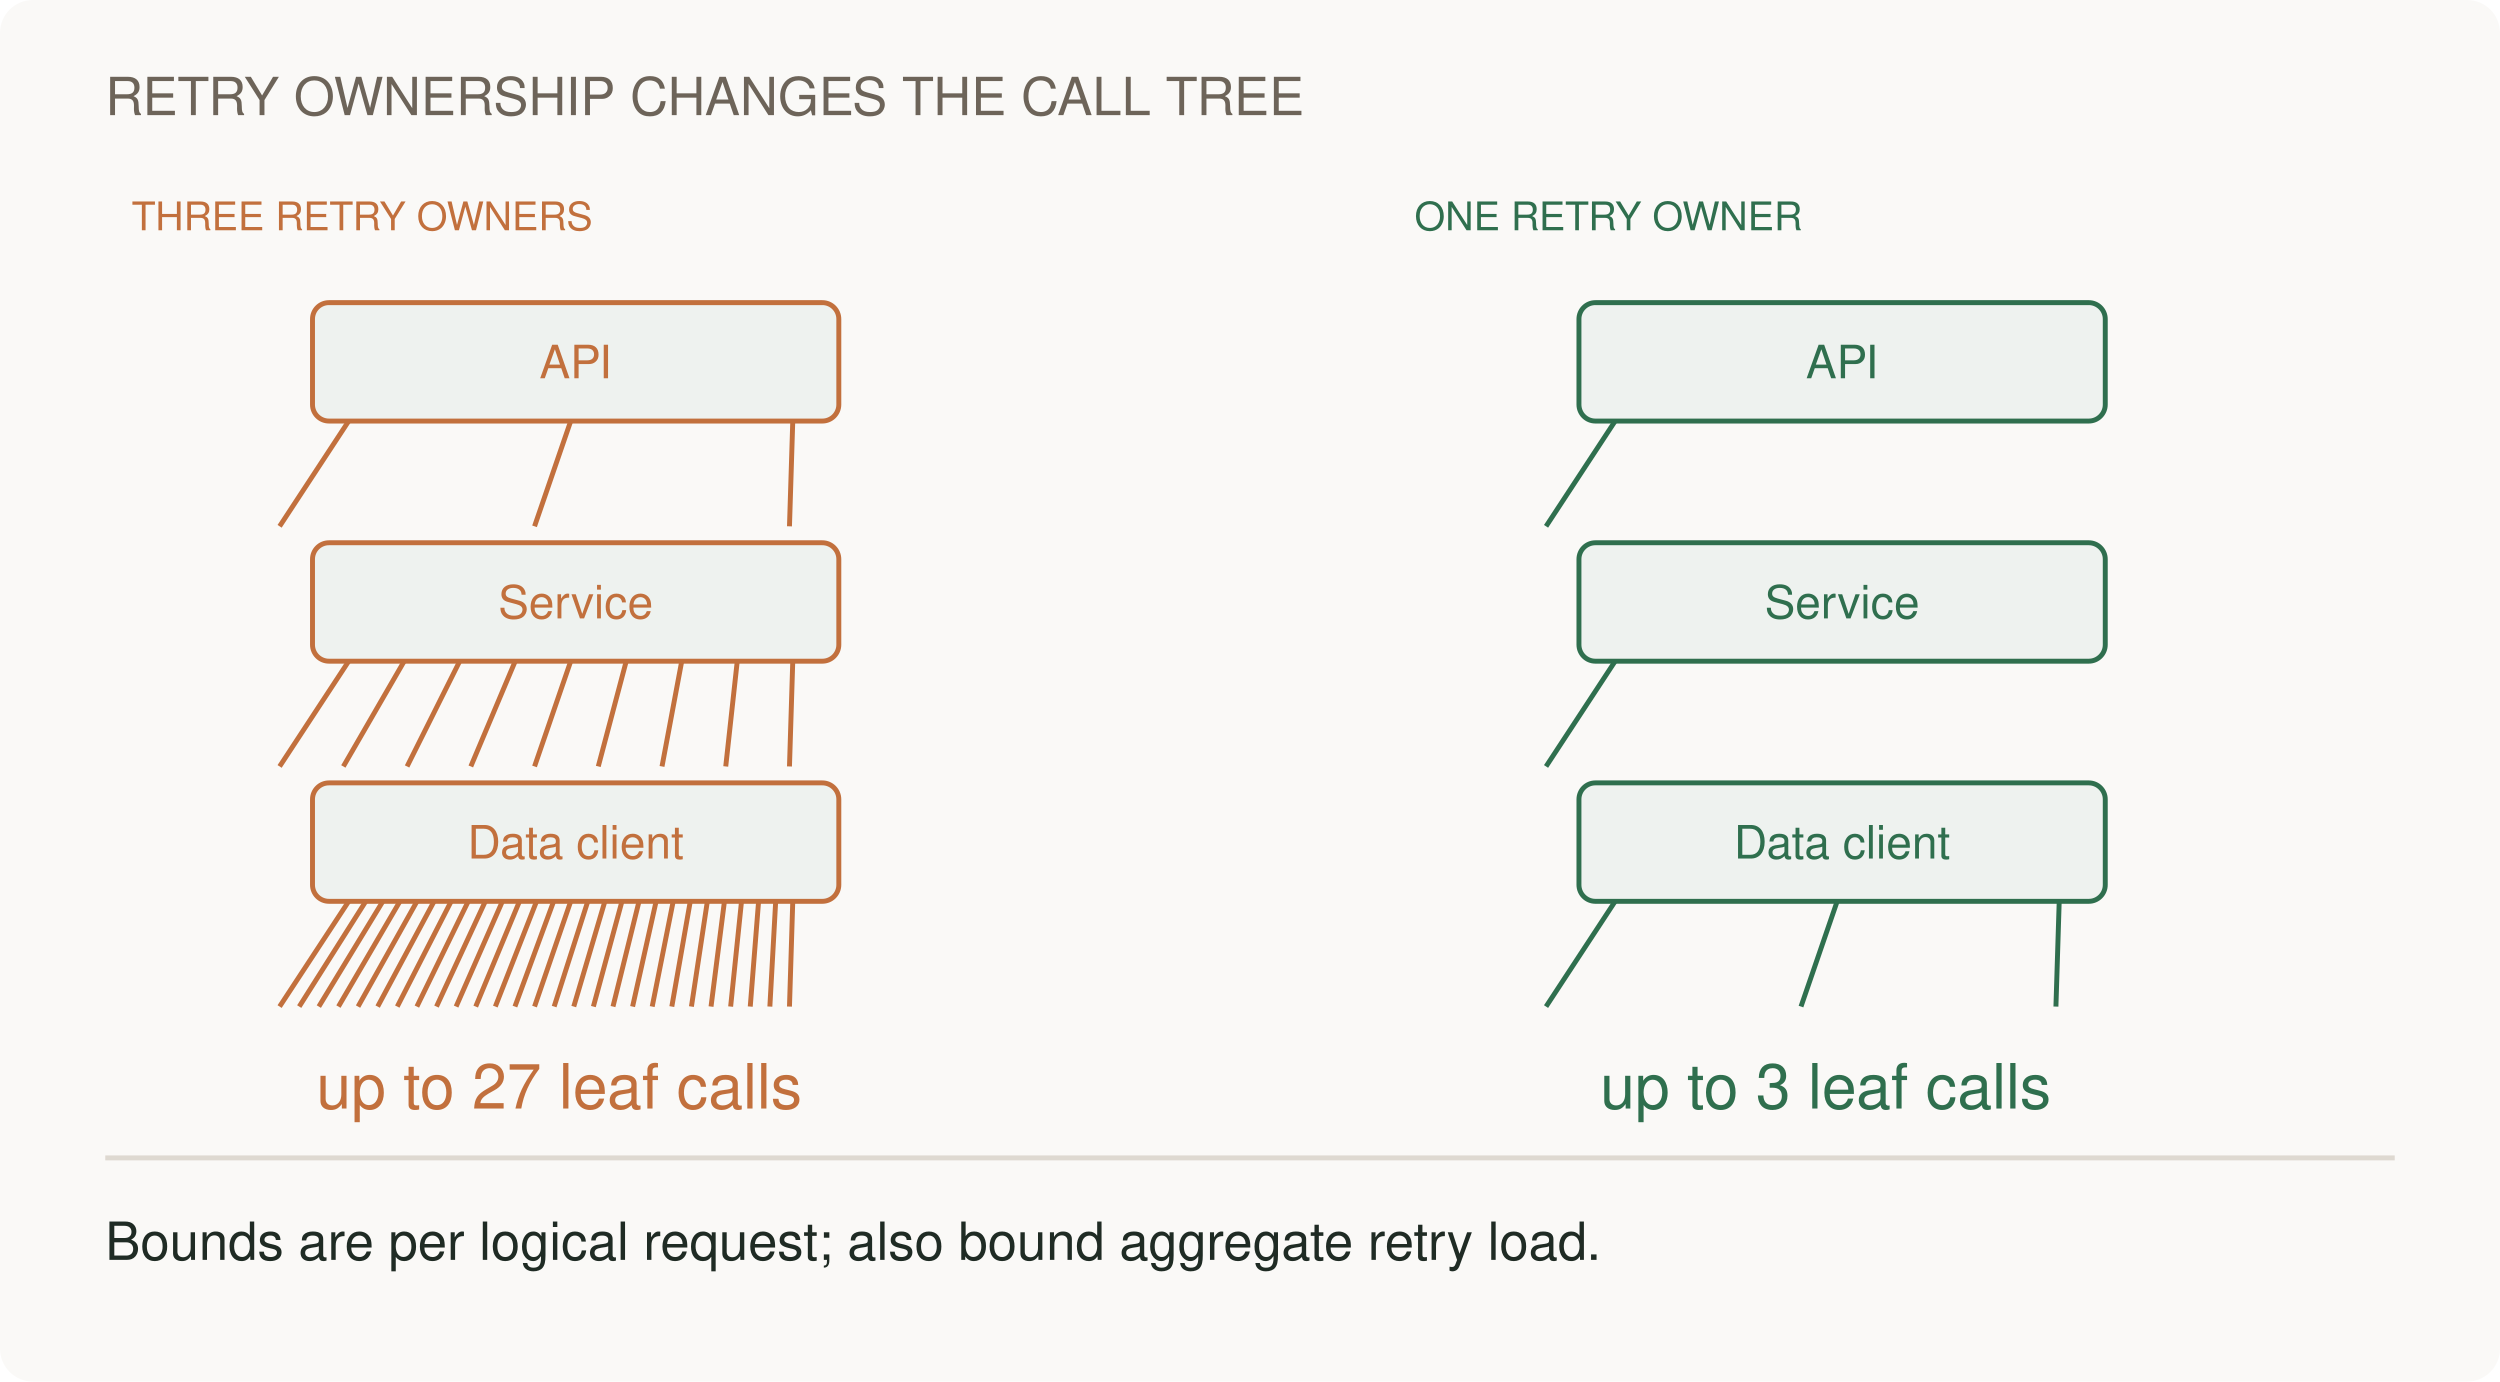
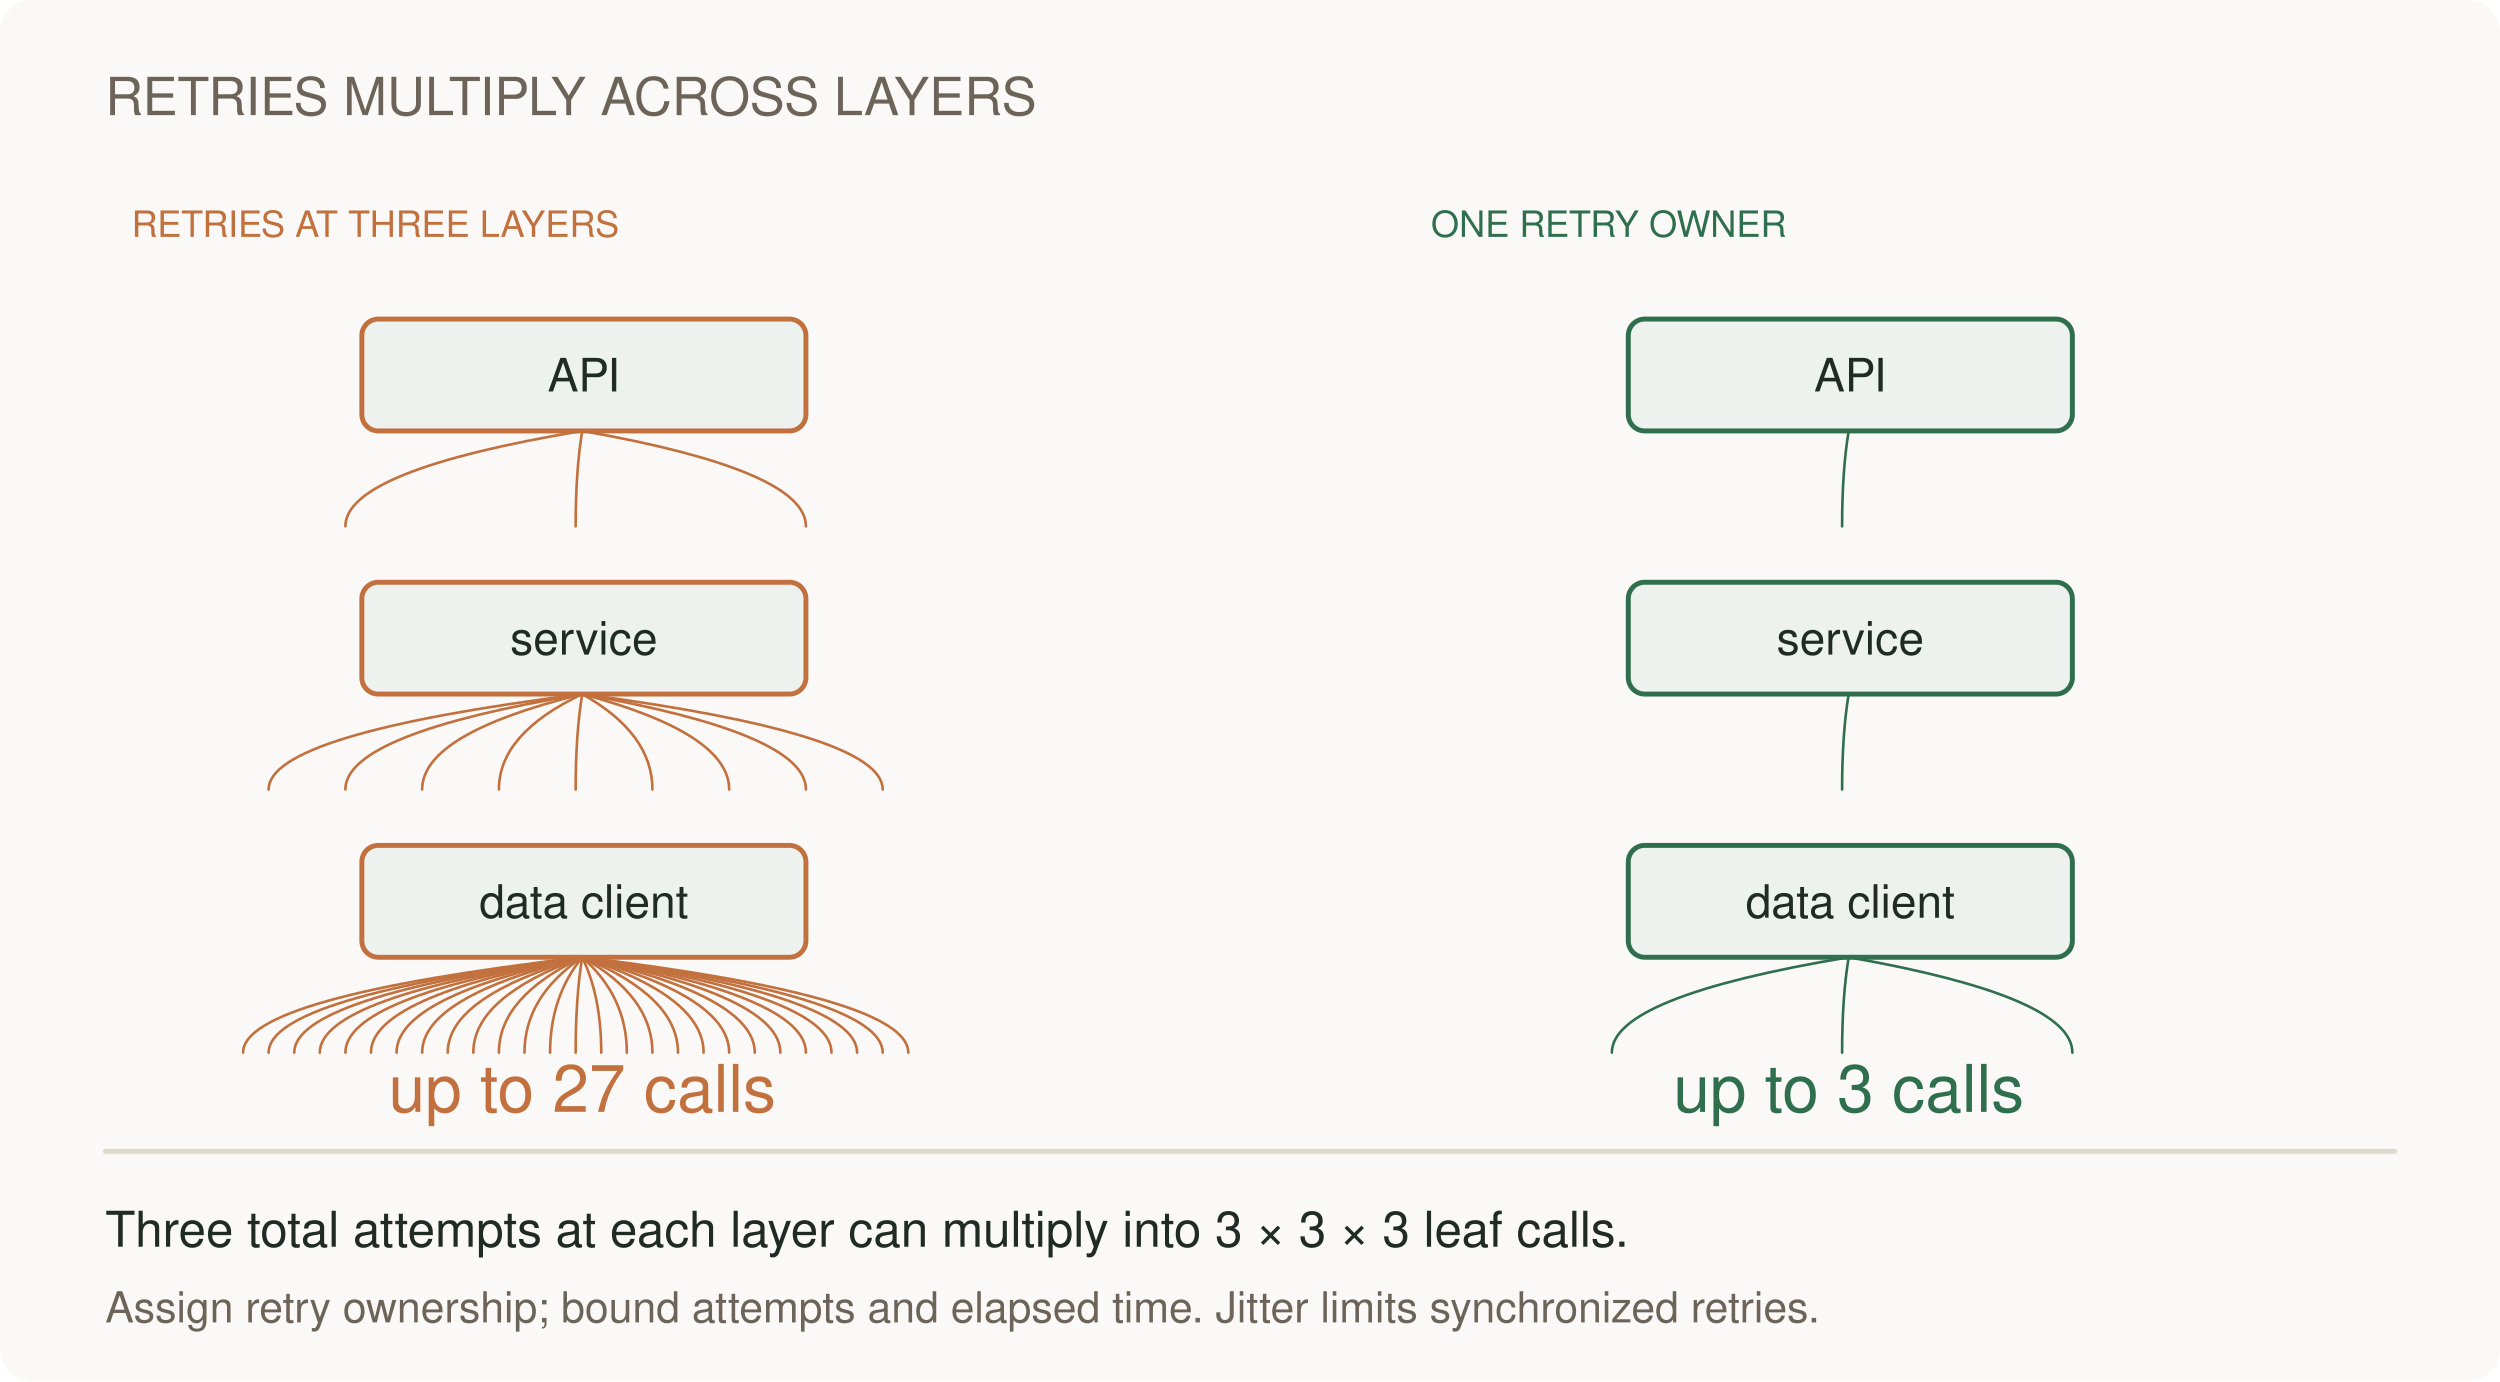
<svg xmlns="http://www.w3.org/2000/svg" viewBox="0 0 760 420" width="760" height="420" role="img" aria-labelledby="title desc">
  <defs>
-     <marker id="arrow" markerWidth="7" markerHeight="7" refX="6" refY="3.5" orient="auto">
+     <marker id="arrow" markerWidth="7" markerHeight="7" refX="6" refY="3.5" orient="auto-start-reverse">
      <path d="M0 0 L7 3.5 L0 7" fill="#6d6459" />
    </marker>
  </defs>
  <style>text{font-family:ui-sans-serif,-apple-system,Segoe UI,Helvetica,Arial,sans-serif}.still{display:none}@media(prefers-reduced-motion:reduce){.moving{display:none}.still{display:inline}}@media print{.moving{display:none}.still{display:inline}}</style>
  <rect width="760" height="420" rx="10" fill="#faf9f7" />
-   <text x="32" y="35" font-size="16" fill="#6d6459" text-anchor="start">RETRY OWNERSHIP CHANGES THE CALL TREE</text>
-   <text x="40" y="70" font-size="12" fill="#c2703d" text-anchor="start">THREE RETRY OWNERS</text>
-   <text x="430" y="70" font-size="12" fill="#2f6f4e" text-anchor="start">ONE RETRY OWNER</text>
-   <rect x="95" y="92" width="160" height="36" rx="5" fill="#eef2ef" stroke="#c2703d" stroke-width="1.5" />
-   <text x="175.0" y="115.0" font-size="14" fill="#c2703d" text-anchor="middle">API</text>
-   <line x1="106.0" y1="128" x2="85.0" y2="160" stroke="#c2703d" stroke-width="1.5" />
-   <line x1="173.5" y1="128" x2="162.5" y2="160" stroke="#c2703d" stroke-width="1.5" />
-   <line x1="241.0" y1="128" x2="240.0" y2="160" stroke="#c2703d" stroke-width="1.5" />
-   <rect x="95" y="165" width="160" height="36" rx="5" fill="#eef2ef" stroke="#c2703d" stroke-width="1.5" />
-   <text x="175.0" y="188.0" font-size="14" fill="#c2703d" text-anchor="middle">Service</text>
-   <line x1="106.0" y1="201" x2="85.0" y2="233" stroke="#c2703d" stroke-width="1.5" />
-   <line x1="122.875" y1="201" x2="104.375" y2="233" stroke="#c2703d" stroke-width="1.5" />
-   <line x1="139.75" y1="201" x2="123.75" y2="233" stroke="#c2703d" stroke-width="1.5" />
-   <line x1="156.625" y1="201" x2="143.125" y2="233" stroke="#c2703d" stroke-width="1.5" />
-   <line x1="173.5" y1="201" x2="162.5" y2="233" stroke="#c2703d" stroke-width="1.5" />
-   <line x1="190.375" y1="201" x2="181.875" y2="233" stroke="#c2703d" stroke-width="1.5" />
-   <line x1="207.25" y1="201" x2="201.25" y2="233" stroke="#c2703d" stroke-width="1.5" />
-   <line x1="224.125" y1="201" x2="220.625" y2="233" stroke="#c2703d" stroke-width="1.5" />
-   <line x1="241.0" y1="201" x2="240.0" y2="233" stroke="#c2703d" stroke-width="1.5" />
-   <rect x="95" y="238" width="160" height="36" rx="5" fill="#eef2ef" stroke="#c2703d" stroke-width="1.5" />
-   <text x="175.0" y="261.0" font-size="14" fill="#c2703d" text-anchor="middle">Data client</text>
-   <line x1="106.0" y1="274" x2="85.0" y2="306" stroke="#c2703d" stroke-width="1.5" />
-   <line x1="111.192" y1="274" x2="90.962" y2="306" stroke="#c2703d" stroke-width="1.5" />
-   <line x1="116.385" y1="274" x2="96.923" y2="306" stroke="#c2703d" stroke-width="1.5" />
-   <line x1="121.577" y1="274" x2="102.885" y2="306" stroke="#c2703d" stroke-width="1.5" />
-   <line x1="126.769" y1="274" x2="108.846" y2="306" stroke="#c2703d" stroke-width="1.5" />
-   <line x1="131.962" y1="274" x2="114.808" y2="306" stroke="#c2703d" stroke-width="1.5" />
-   <line x1="137.154" y1="274" x2="120.769" y2="306" stroke="#c2703d" stroke-width="1.5" />
-   <line x1="142.346" y1="274" x2="126.731" y2="306" stroke="#c2703d" stroke-width="1.5" />
-   <line x1="147.538" y1="274" x2="132.692" y2="306" stroke="#c2703d" stroke-width="1.5" />
-   <line x1="152.731" y1="274" x2="138.654" y2="306" stroke="#c2703d" stroke-width="1.5" />
-   <line x1="157.923" y1="274" x2="144.615" y2="306" stroke="#c2703d" stroke-width="1.5" />
-   <line x1="163.115" y1="274" x2="150.577" y2="306" stroke="#c2703d" stroke-width="1.5" />
-   <line x1="168.308" y1="274" x2="156.538" y2="306" stroke="#c2703d" stroke-width="1.5" />
-   <line x1="173.5" y1="274" x2="162.5" y2="306" stroke="#c2703d" stroke-width="1.5" />
-   <line x1="178.692" y1="274" x2="168.462" y2="306" stroke="#c2703d" stroke-width="1.5" />
-   <line x1="183.885" y1="274" x2="174.423" y2="306" stroke="#c2703d" stroke-width="1.5" />
-   <line x1="189.077" y1="274" x2="180.385" y2="306" stroke="#c2703d" stroke-width="1.5" />
-   <line x1="194.269" y1="274" x2="186.346" y2="306" stroke="#c2703d" stroke-width="1.5" />
-   <line x1="199.462" y1="274" x2="192.308" y2="306" stroke="#c2703d" stroke-width="1.5" />
-   <line x1="204.654" y1="274" x2="198.269" y2="306" stroke="#c2703d" stroke-width="1.5" />
-   <line x1="209.846" y1="274" x2="204.231" y2="306" stroke="#c2703d" stroke-width="1.5" />
-   <line x1="215.038" y1="274" x2="210.192" y2="306" stroke="#c2703d" stroke-width="1.5" />
-   <line x1="220.231" y1="274" x2="216.154" y2="306" stroke="#c2703d" stroke-width="1.5" />
-   <line x1="225.423" y1="274" x2="222.115" y2="306" stroke="#c2703d" stroke-width="1.5" />
-   <line x1="230.615" y1="274" x2="228.077" y2="306" stroke="#c2703d" stroke-width="1.5" />
-   <line x1="235.808" y1="274" x2="234.038" y2="306" stroke="#c2703d" stroke-width="1.5" />
-   <line x1="241.0" y1="274" x2="240.0" y2="306" stroke="#c2703d" stroke-width="1.5" />
-   <text x="170" y="337" font-size="19" fill="#c2703d" text-anchor="middle">up to 27 leaf calls</text>
-   <rect x="480" y="92" width="160" height="36" rx="5" fill="#eef2ef" stroke="#2f6f4e" stroke-width="1.5" />
-   <text x="560.0" y="115.0" font-size="14" fill="#2f6f4e" text-anchor="middle">API</text>
-   <line x1="491.0" y1="128" x2="470.0" y2="160" stroke="#2f6f4e" stroke-width="1.5" />
-   <rect x="480" y="165" width="160" height="36" rx="5" fill="#eef2ef" stroke="#2f6f4e" stroke-width="1.5" />
-   <text x="560.0" y="188.0" font-size="14" fill="#2f6f4e" text-anchor="middle">Service</text>
-   <line x1="491.0" y1="201" x2="470.0" y2="233" stroke="#2f6f4e" stroke-width="1.5" />
-   <rect x="480" y="238" width="160" height="36" rx="5" fill="#eef2ef" stroke="#2f6f4e" stroke-width="1.5" />
-   <text x="560.0" y="261.0" font-size="14" fill="#2f6f4e" text-anchor="middle">Data client</text>
-   <line x1="491.0" y1="274" x2="470.0" y2="306" stroke="#2f6f4e" stroke-width="1.5" />
-   <line x1="558.5" y1="274" x2="547.5" y2="306" stroke="#2f6f4e" stroke-width="1.5" />
-   <line x1="626.0" y1="274" x2="625.0" y2="306" stroke="#2f6f4e" stroke-width="1.5" />
-   <text x="555" y="337" font-size="19" fill="#2f6f4e" text-anchor="middle">up to 3 leaf calls</text>
-   <line x1="32" y1="352" x2="728" y2="352" stroke="#ded9d1" stroke-width="1.5" />
-   <text x="32" y="383" font-size="16" fill="#1f2b24" text-anchor="start" opacity="0">Each layer permits three total attempts in the left design.</text>
-   <text x="32" y="383" font-size="16" fill="#1f2b24" text-anchor="start" opacity="0">A retry creates more downstream retries.</text>
-   <text x="32" y="383" font-size="16" fill="#1f2b24" text-anchor="start" opacity="0">On the right, only the data-client layer repeats the call.</text>
-   <text x="32" y="383" font-size="16" fill="#1f2b24" text-anchor="start" opacity="1">Bounds are per logical request; also bound aggregate retry load.</text>
+   <text x="32" y="35" font-size="16" fill="#6d6459" text-anchor="start">RETRIES MULTIPLY ACROSS LAYERS</text>
+   <text x="40" y="72" font-size="11" fill="#c2703d" text-anchor="start">RETRIES AT THREE LAYERS</text>
+   <text x="435" y="72" font-size="11" fill="#2f6f4e" text-anchor="start">ONE RETRY OWNER</text>
+   <rect x="110" y="97" width="135" height="34" rx="5" stroke="#c2703d" stroke-width="1.5" fill="#eef2ef" />
+   <text x="177.5" y="119.0" font-size="14" fill="#1f2b24" text-anchor="middle">API</text>
+   <rect x="110" y="177" width="135" height="34" rx="5" stroke="#c2703d" stroke-width="1.5" fill="#eef2ef" />
+   <text x="177.5" y="199.0" font-size="14" fill="#1f2b24" text-anchor="middle">service</text>
+   <rect x="110" y="257" width="135" height="34" rx="5" stroke="#c2703d" stroke-width="1.5" fill="#eef2ef" />
+   <text x="177.5" y="279.0" font-size="14" fill="#1f2b24" text-anchor="middle">data client</text>
+   <path d="M177 131 Q105.0 143 105.0 160" stroke="#c2703d" stroke-width="0.8" fill="none" stroke-linecap="round" stroke-linejoin="round" />
+   <path d="M177 131 Q175.0 143 175.0 160" stroke="#c2703d" stroke-width="0.8" fill="none" stroke-linecap="round" stroke-linejoin="round" />
+   <path d="M177 131 Q245.0 143 245.0 160" stroke="#c2703d" stroke-width="0.8" fill="none" stroke-linecap="round" stroke-linejoin="round" />
+   <path d="M177 211 Q81.667 223 81.667 240" stroke="#c2703d" stroke-width="0.8" fill="none" stroke-linecap="round" stroke-linejoin="round" />
+   <path d="M177 211 Q105.0 223 105.0 240" stroke="#c2703d" stroke-width="0.8" fill="none" stroke-linecap="round" stroke-linejoin="round" />
+   <path d="M177 211 Q128.333 223 128.333 240" stroke="#c2703d" stroke-width="0.8" fill="none" stroke-linecap="round" stroke-linejoin="round" />
+   <path d="M177 211 Q151.667 223 151.667 240" stroke="#c2703d" stroke-width="0.8" fill="none" stroke-linecap="round" stroke-linejoin="round" />
+   <path d="M177 211 Q175.0 223 175.0 240" stroke="#c2703d" stroke-width="0.8" fill="none" stroke-linecap="round" stroke-linejoin="round" />
+   <path d="M177 211 Q198.333 223 198.333 240" stroke="#c2703d" stroke-width="0.8" fill="none" stroke-linecap="round" stroke-linejoin="round" />
+   <path d="M177 211 Q221.667 223 221.667 240" stroke="#c2703d" stroke-width="0.8" fill="none" stroke-linecap="round" stroke-linejoin="round" />
+   <path d="M177 211 Q245.0 223 245.0 240" stroke="#c2703d" stroke-width="0.8" fill="none" stroke-linecap="round" stroke-linejoin="round" />
+   <path d="M177 211 Q268.333 223 268.333 240" stroke="#c2703d" stroke-width="0.8" fill="none" stroke-linecap="round" stroke-linejoin="round" />
+   <path d="M177 291 Q73.889 303 73.889 320" stroke="#c2703d" stroke-width="0.8" fill="none" stroke-linecap="round" stroke-linejoin="round" />
+   <path d="M177 291 Q81.667 303 81.667 320" stroke="#c2703d" stroke-width="0.8" fill="none" stroke-linecap="round" stroke-linejoin="round" />
+   <path d="M177 291 Q89.444 303 89.444 320" stroke="#c2703d" stroke-width="0.8" fill="none" stroke-linecap="round" stroke-linejoin="round" />
+   <path d="M177 291 Q97.222 303 97.222 320" stroke="#c2703d" stroke-width="0.8" fill="none" stroke-linecap="round" stroke-linejoin="round" />
+   <path d="M177 291 Q105.0 303 105.0 320" stroke="#c2703d" stroke-width="0.8" fill="none" stroke-linecap="round" stroke-linejoin="round" />
+   <path d="M177 291 Q112.778 303 112.778 320" stroke="#c2703d" stroke-width="0.8" fill="none" stroke-linecap="round" stroke-linejoin="round" />
+   <path d="M177 291 Q120.556 303 120.556 320" stroke="#c2703d" stroke-width="0.8" fill="none" stroke-linecap="round" stroke-linejoin="round" />
+   <path d="M177 291 Q128.333 303 128.333 320" stroke="#c2703d" stroke-width="0.8" fill="none" stroke-linecap="round" stroke-linejoin="round" />
+   <path d="M177 291 Q136.111 303 136.111 320" stroke="#c2703d" stroke-width="0.8" fill="none" stroke-linecap="round" stroke-linejoin="round" />
+   <path d="M177 291 Q143.889 303 143.889 320" stroke="#c2703d" stroke-width="0.8" fill="none" stroke-linecap="round" stroke-linejoin="round" />
+   <path d="M177 291 Q151.667 303 151.667 320" stroke="#c2703d" stroke-width="0.8" fill="none" stroke-linecap="round" stroke-linejoin="round" />
+   <path d="M177 291 Q159.444 303 159.444 320" stroke="#c2703d" stroke-width="0.8" fill="none" stroke-linecap="round" stroke-linejoin="round" />
+   <path d="M177 291 Q167.222 303 167.222 320" stroke="#c2703d" stroke-width="0.8" fill="none" stroke-linecap="round" stroke-linejoin="round" />
+   <path d="M177 291 Q175.0 303 175.0 320" stroke="#c2703d" stroke-width="0.8" fill="none" stroke-linecap="round" stroke-linejoin="round" />
+   <path d="M177 291 Q182.778 303 182.778 320" stroke="#c2703d" stroke-width="0.8" fill="none" stroke-linecap="round" stroke-linejoin="round" />
+   <path d="M177 291 Q190.556 303 190.556 320" stroke="#c2703d" stroke-width="0.8" fill="none" stroke-linecap="round" stroke-linejoin="round" />
+   <path d="M177 291 Q198.333 303 198.333 320" stroke="#c2703d" stroke-width="0.8" fill="none" stroke-linecap="round" stroke-linejoin="round" />
+   <path d="M177 291 Q206.111 303 206.111 320" stroke="#c2703d" stroke-width="0.8" fill="none" stroke-linecap="round" stroke-linejoin="round" />
+   <path d="M177 291 Q213.889 303 213.889 320" stroke="#c2703d" stroke-width="0.8" fill="none" stroke-linecap="round" stroke-linejoin="round" />
+   <path d="M177 291 Q221.667 303 221.667 320" stroke="#c2703d" stroke-width="0.8" fill="none" stroke-linecap="round" stroke-linejoin="round" />
+   <path d="M177 291 Q229.444 303 229.444 320" stroke="#c2703d" stroke-width="0.8" fill="none" stroke-linecap="round" stroke-linejoin="round" />
+   <path d="M177 291 Q237.222 303 237.222 320" stroke="#c2703d" stroke-width="0.8" fill="none" stroke-linecap="round" stroke-linejoin="round" />
+   <path d="M177 291 Q245.0 303 245.0 320" stroke="#c2703d" stroke-width="0.8" fill="none" stroke-linecap="round" stroke-linejoin="round" />
+   <path d="M177 291 Q252.778 303 252.778 320" stroke="#c2703d" stroke-width="0.8" fill="none" stroke-linecap="round" stroke-linejoin="round" />
+   <path d="M177 291 Q260.556 303 260.556 320" stroke="#c2703d" stroke-width="0.8" fill="none" stroke-linecap="round" stroke-linejoin="round" />
+   <path d="M177 291 Q268.333 303 268.333 320" stroke="#c2703d" stroke-width="0.8" fill="none" stroke-linecap="round" stroke-linejoin="round" />
+   <path d="M177 291 Q276.111 303 276.111 320" stroke="#c2703d" stroke-width="0.8" fill="none" stroke-linecap="round" stroke-linejoin="round" />
+   <text x="177" y="338" font-size="20" fill="#c2703d" text-anchor="middle">up to 27 calls</text>
+   <rect x="495" y="97" width="135" height="34" rx="5" stroke="#2f6f4e" stroke-width="1.5" fill="#eef2ef" />
+   <text x="562.5" y="119.0" font-size="14" fill="#1f2b24" text-anchor="middle">API</text>
+   <rect x="495" y="177" width="135" height="34" rx="5" stroke="#2f6f4e" stroke-width="1.5" fill="#eef2ef" />
+   <text x="562.5" y="199.0" font-size="14" fill="#1f2b24" text-anchor="middle">service</text>
+   <rect x="495" y="257" width="135" height="34" rx="5" stroke="#2f6f4e" stroke-width="1.5" fill="#eef2ef" />
+   <text x="562.5" y="279.0" font-size="14" fill="#1f2b24" text-anchor="middle">data client</text>
+   <path d="M562 131 Q560.0 143 560.0 160" stroke="#2f6f4e" stroke-width="0.8" fill="none" stroke-linecap="round" stroke-linejoin="round" />
+   <path d="M562 211 Q560.0 223 560.0 240" stroke="#2f6f4e" stroke-width="0.8" fill="none" stroke-linecap="round" stroke-linejoin="round" />
+   <path d="M562 291 Q490.0 303 490.0 320" stroke="#2f6f4e" stroke-width="0.8" fill="none" stroke-linecap="round" stroke-linejoin="round" />
+   <path d="M562 291 Q560.0 303 560.0 320" stroke="#2f6f4e" stroke-width="0.8" fill="none" stroke-linecap="round" stroke-linejoin="round" />
+   <path d="M562 291 Q630.0 303 630.0 320" stroke="#2f6f4e" stroke-width="0.8" fill="none" stroke-linecap="round" stroke-linejoin="round" />
+   <text x="562" y="338" font-size="20" fill="#2f6f4e" text-anchor="middle">up to 3 calls</text>
+   <path d="M32 350 H728" stroke="#ded9d1" stroke-width="1.5" fill="none" stroke-linecap="round" stroke-linejoin="round" />
+   <text x="32" y="379" font-size="15" fill="#1f2b24" text-anchor="start">Three total attempts at each layer can multiply into 3 × 3 × 3 leaf calls.</text>
+   <text x="32" y="402" font-size="13" fill="#6d6459" text-anchor="start">Assign retry ownership; bound attempts and elapsed time. Jitter limits synchronized retries.</text>
</svg>
